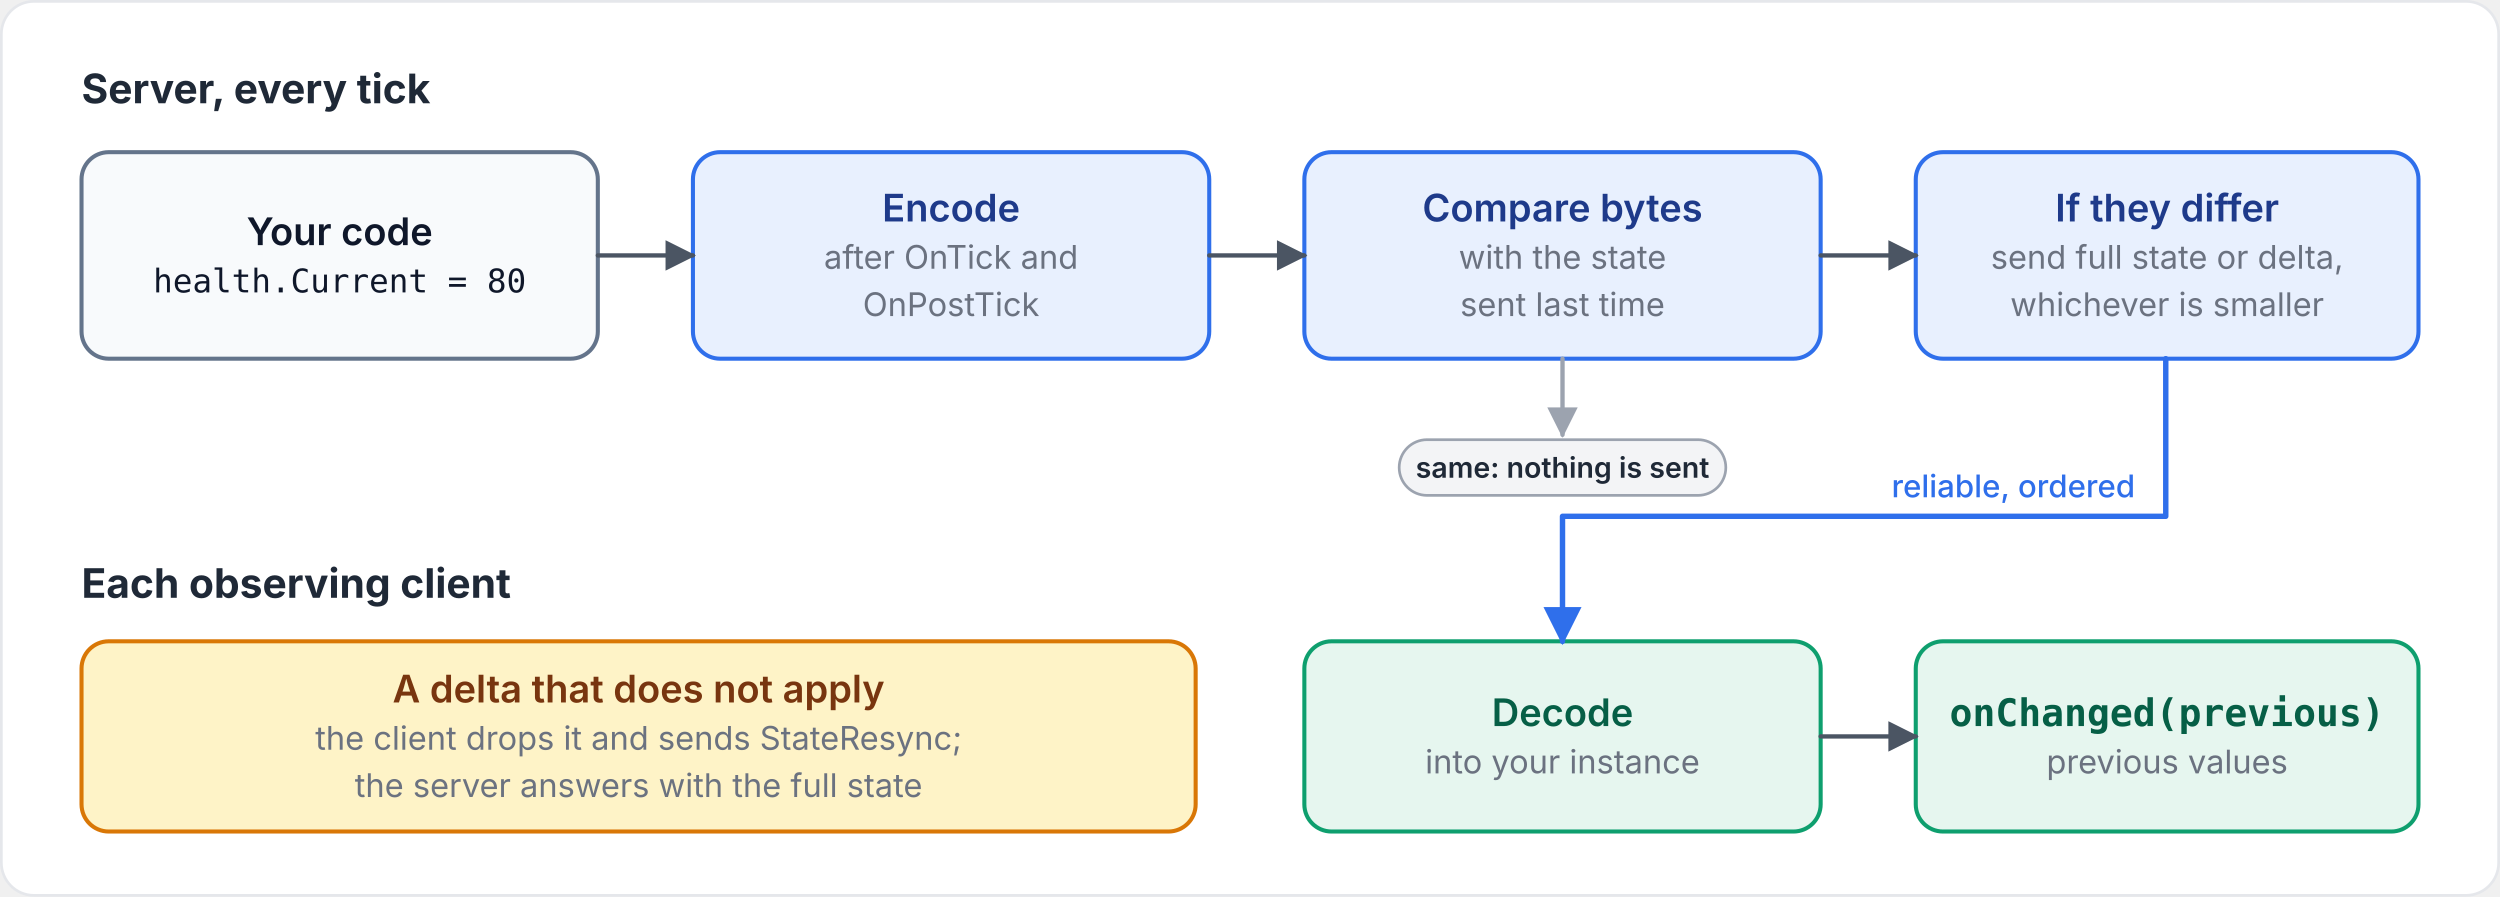
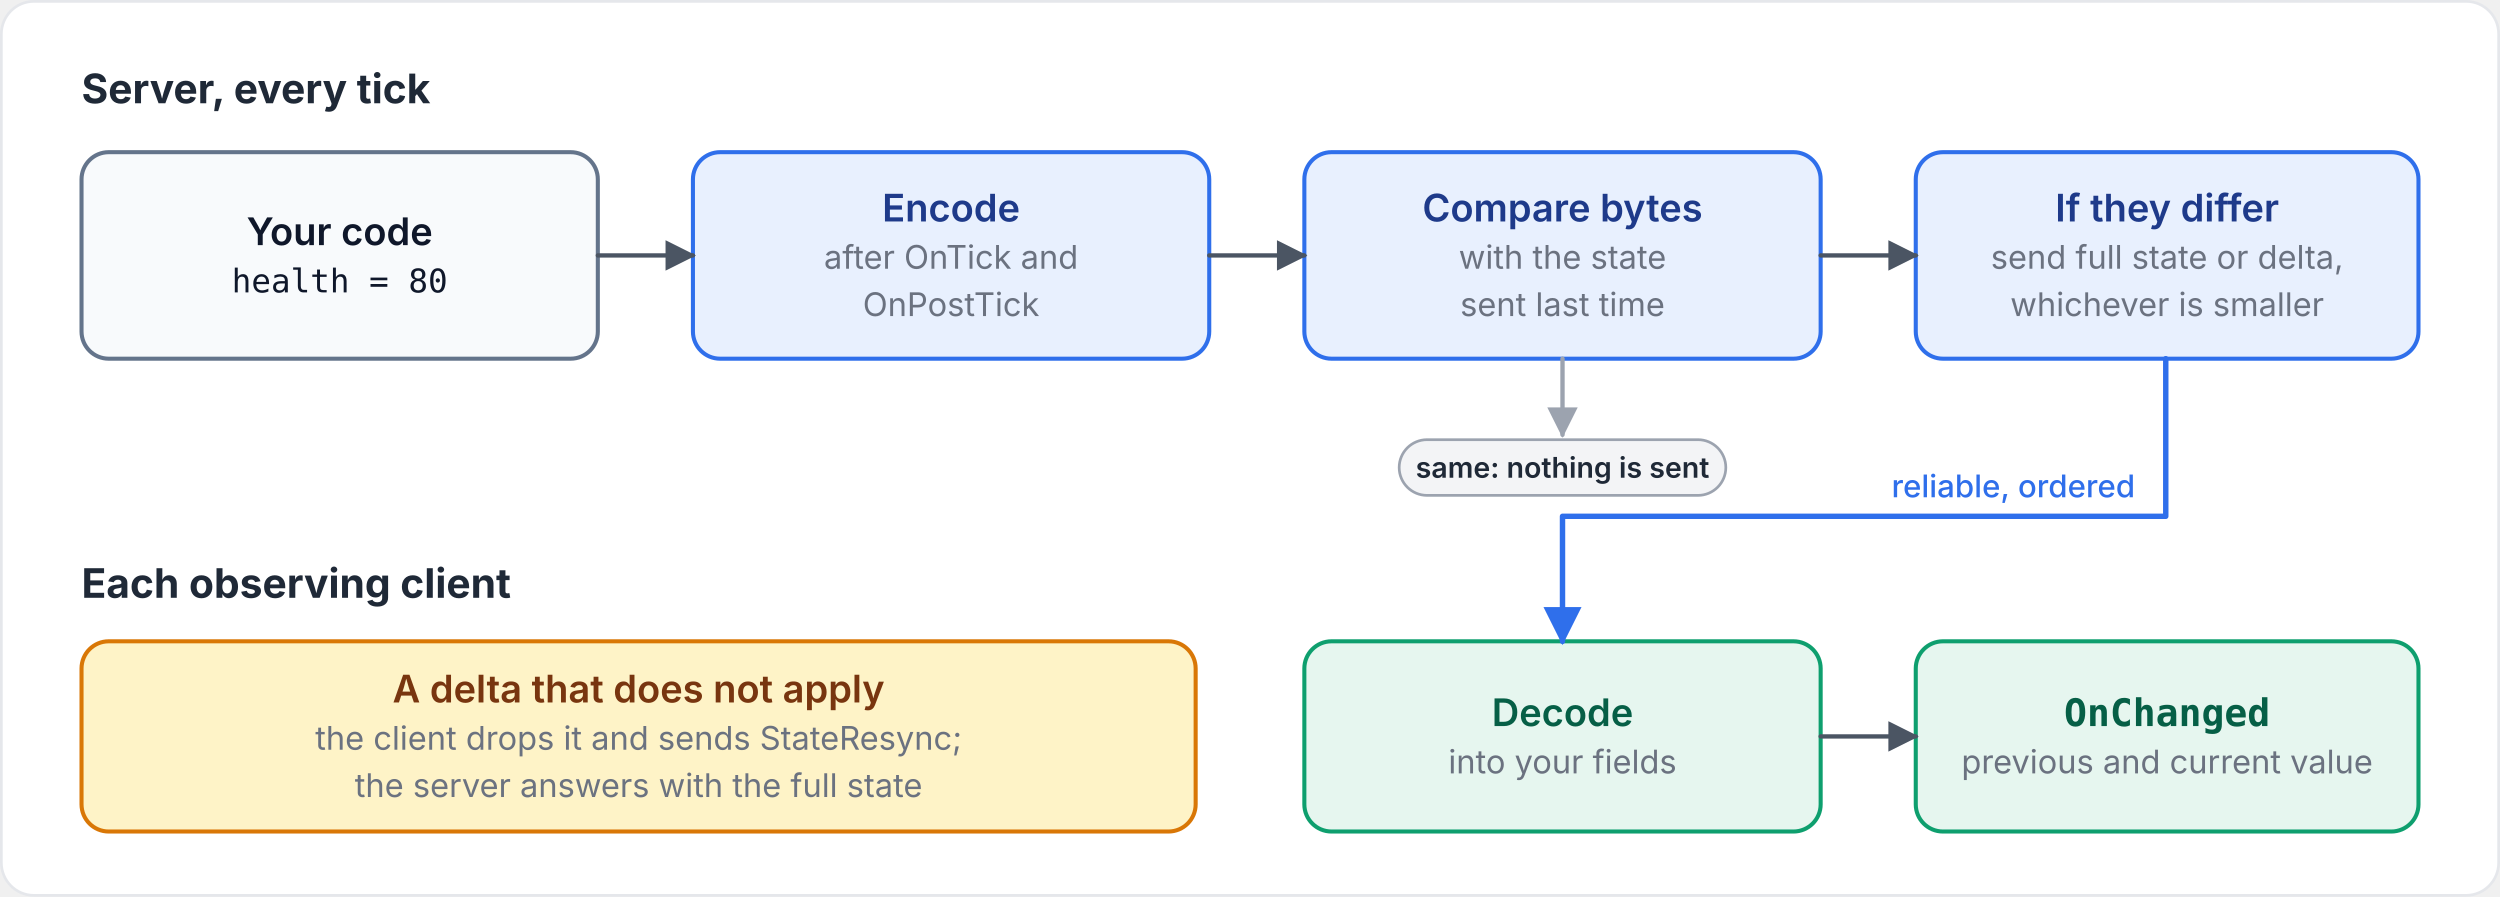
<svg xmlns="http://www.w3.org/2000/svg" width="920" height="330" viewBox="0 0 920 330" role="img" aria-label="How a state change reaches the clients">
  <defs>
    <marker id="arrow-2F6FEB" viewBox="0 0 10 10" refX="9" refY="5" markerWidth="7" markerHeight="7" orient="auto-start-reverse">
      <path d="M 0 0 L 10 5 L 0 10 z" fill="#2F6FEB" />
    </marker>
    <marker id="arrow-4B5563" viewBox="0 0 10 10" refX="9" refY="5" markerWidth="7" markerHeight="7" orient="auto-start-reverse">
      <path d="M 0 0 L 10 5 L 0 10 z" fill="#4B5563" />
    </marker>
    <marker id="arrow-9CA3AF" viewBox="0 0 10 10" refX="9" refY="5" markerWidth="7" markerHeight="7" orient="auto-start-reverse">
      <path d="M 0 0 L 10 5 L 0 10 z" fill="#9CA3AF" />
    </marker>
  </defs>
  <rect x="0.5" y="0.5" width="919" height="329" rx="12" fill="#FFFFFF" stroke="#E5E7EB" />
  <text x="30.0" y="38.0" font-family="Inter, 'Segoe UI', Roboto, 'Helvetica Neue', Arial, sans-serif" font-size="15" font-weight="700" fill="#1F2937" text-anchor="start">Server, every tick</text>
  <rect x="30.0" y="56.0" width="190.0" height="76.0" rx="10" fill="#F8FAFC" stroke="#64748B" stroke-width="1.5" />
  <text x="125.0" y="90.2" font-family="Inter, 'Segoe UI', Roboto, 'Helvetica Neue', Arial, sans-serif" font-size="14" font-weight="600" fill="#0F172A" text-anchor="middle">Your code</text>
-   <text x="125.0" y="107.6" font-family="'JetBrains Mono', 'Cascadia Mono', Consolas, Menlo, monospace" font-size="12" font-weight="400" fill="#0F172A" text-anchor="middle">health.Current = 80</text>
+   <text x="125.0" y="107.6" font-family="'JetBrains Mono', 'Cascadia Mono', Consolas, Menlo, monospace" font-size="12" font-weight="400" fill="#0F172A" text-anchor="middle">health = 80</text>
  <rect x="255.0" y="56.0" width="190.0" height="76.0" rx="10" fill="#E8F0FE" stroke="#2F6FEB" stroke-width="1.5" />
  <text x="350.0" y="81.5" font-family="Inter, 'Segoe UI', Roboto, 'Helvetica Neue', Arial, sans-serif" font-size="14" font-weight="600" fill="#1E3A8A" text-anchor="middle">Encode</text>
  <text x="350.0" y="98.9" font-family="Inter, 'Segoe UI', Roboto, 'Helvetica Neue', Arial, sans-serif" font-size="12" font-weight="400" fill="#6B7280" text-anchor="middle">after OnTick and</text>
  <text x="350.0" y="116.3" font-family="Inter, 'Segoe UI', Roboto, 'Helvetica Neue', Arial, sans-serif" font-size="12" font-weight="400" fill="#6B7280" text-anchor="middle">OnPostTick</text>
  <rect x="480.0" y="56.0" width="190.0" height="76.0" rx="10" fill="#E8F0FE" stroke="#2F6FEB" stroke-width="1.5" />
  <text x="575.0" y="81.5" font-family="Inter, 'Segoe UI', Roboto, 'Helvetica Neue', Arial, sans-serif" font-size="14" font-weight="600" fill="#1E3A8A" text-anchor="middle">Compare bytes</text>
  <text x="575.0" y="98.9" font-family="Inter, 'Segoe UI', Roboto, 'Helvetica Neue', Arial, sans-serif" font-size="12" font-weight="400" fill="#6B7280" text-anchor="middle">with the state</text>
  <text x="575.0" y="116.3" font-family="Inter, 'Segoe UI', Roboto, 'Helvetica Neue', Arial, sans-serif" font-size="12" font-weight="400" fill="#6B7280" text-anchor="middle">sent last time</text>
  <rect x="705.0" y="56.0" width="185.0" height="76.0" rx="10" fill="#E8F0FE" stroke="#2F6FEB" stroke-width="1.5" />
  <text x="797.5" y="81.5" font-family="Inter, 'Segoe UI', Roboto, 'Helvetica Neue', Arial, sans-serif" font-size="14" font-weight="600" fill="#1E3A8A" text-anchor="middle">If they differ</text>
  <text x="797.5" y="98.9" font-family="Inter, 'Segoe UI', Roboto, 'Helvetica Neue', Arial, sans-serif" font-size="12" font-weight="400" fill="#6B7280" text-anchor="middle">send full state or delta,</text>
  <text x="797.5" y="116.3" font-family="Inter, 'Segoe UI', Roboto, 'Helvetica Neue', Arial, sans-serif" font-size="12" font-weight="400" fill="#6B7280" text-anchor="middle">whichever is smaller</text>
  <path d="M 220.0 94.0 L 255.0 94.0" fill="none" stroke="#4B5563" stroke-width="1.6" stroke-linejoin="round" stroke-linecap="round" marker-end="url(#arrow-4B5563)" />
  <path d="M 445.0 94.0 L 480.0 94.0" fill="none" stroke="#4B5563" stroke-width="1.6" stroke-linejoin="round" stroke-linecap="round" marker-end="url(#arrow-4B5563)" />
  <path d="M 670.0 94.0 L 705.0 94.0" fill="none" stroke="#4B5563" stroke-width="1.6" stroke-linejoin="round" stroke-linecap="round" marker-end="url(#arrow-4B5563)" />
  <path d="M 575.0 132.0 L 575.0 160.0" fill="none" stroke="#9CA3AF" stroke-width="1.6" stroke-linejoin="round" stroke-linecap="round" marker-end="url(#arrow-9CA3AF)" />
  <rect x="514.9" y="161.8" width="120.2" height="20.5" rx="10.25" fill="#F3F4F6" stroke="#9CA3AF" stroke-width="1" />
  <text x="575.0" y="175.8" font-family="Inter, 'Segoe UI', Roboto, 'Helvetica Neue', Arial, sans-serif" font-size="10.5" font-weight="600" fill="#1F2937" text-anchor="middle">same: nothing is sent</text>
  <text x="30.0" y="220.0" font-family="Inter, 'Segoe UI', Roboto, 'Helvetica Neue', Arial, sans-serif" font-size="15" font-weight="700" fill="#1F2937" text-anchor="start">Each observing client</text>
  <rect x="480.0" y="236.0" width="190.0" height="70.0" rx="10" fill="#E6F6EF" stroke="#0E9F6E" stroke-width="1.5" />
  <text x="575.0" y="267.2" font-family="Inter, 'Segoe UI', Roboto, 'Helvetica Neue', Arial, sans-serif" font-size="14" font-weight="600" fill="#065F46" text-anchor="middle">Decode</text>
-   <text x="575.0" y="284.6" font-family="Inter, 'Segoe UI', Roboto, 'Helvetica Neue', Arial, sans-serif" font-size="12" font-weight="400" fill="#6B7280" text-anchor="middle">into your instance</text>
+   <text x="575.0" y="284.6" font-family="Inter, 'Segoe UI', Roboto, 'Helvetica Neue', Arial, sans-serif" font-size="12" font-weight="400" fill="#6B7280" text-anchor="middle">into your fields</text>
  <rect x="705.0" y="236.0" width="185.0" height="70.0" rx="10" fill="#E6F6EF" stroke="#0E9F6E" stroke-width="1.5" />
-   <text x="797.5" y="267.2" font-family="'JetBrains Mono', 'Cascadia Mono', Consolas, Menlo, monospace" font-size="14" font-weight="600" fill="#065F46" text-anchor="middle">onChanged(previous)</text>
-   <text x="797.5" y="284.6" font-family="Inter, 'Segoe UI', Roboto, 'Helvetica Neue', Arial, sans-serif" font-size="12" font-weight="400" fill="#6B7280" text-anchor="middle">previous values</text>
+   <text x="797.5" y="267.2" font-family="'JetBrains Mono', 'Cascadia Mono', Consolas, Menlo, monospace" font-size="14" font-weight="600" fill="#065F46" text-anchor="middle">OnChanged</text>
+   <text x="797.5" y="284.6" font-family="Inter, 'Segoe UI', Roboto, 'Helvetica Neue', Arial, sans-serif" font-size="12" font-weight="400" fill="#6B7280" text-anchor="middle">previous and current value</text>
  <path d="M 797.0 132.0 L 797.0 190.0 L 575.0 190.0 L 575.0 236.0" fill="none" stroke="#2F6FEB" stroke-width="2" stroke-linejoin="round" stroke-linecap="round" marker-end="url(#arrow-2F6FEB)" />
  <rect x="693.7" y="171.5" width="94.4" height="16.5" rx="3" fill="#FFFFFF" fill-opacity="0.92" />
  <text x="740.9" y="183.0" font-family="Inter, 'Segoe UI', Roboto, 'Helvetica Neue', Arial, sans-serif" font-size="11.5" font-weight="500" fill="#2F6FEB" text-anchor="middle">reliable, ordered</text>
  <path d="M 670.0 271.0 L 705.0 271.0" fill="none" stroke="#4B5563" stroke-width="1.6" stroke-linejoin="round" stroke-linecap="round" marker-end="url(#arrow-4B5563)" />
  <rect x="30.0" y="236.0" width="410.0" height="70.0" rx="10" fill="#FEF3C7" stroke="#D97706" stroke-width="1.5" />
  <text x="235.0" y="258.5" font-family="Inter, 'Segoe UI', Roboto, 'Helvetica Neue', Arial, sans-serif" font-size="14" font-weight="600" fill="#78350F" text-anchor="middle">A delta that does not apply</text>
  <text x="235.0" y="275.9" font-family="Inter, 'Segoe UI', Roboto, 'Helvetica Neue', Arial, sans-serif" font-size="12" font-weight="400" fill="#6B7280" text-anchor="middle">the client drops it and sends StateResync;</text>
  <text x="235.0" y="293.3" font-family="Inter, 'Segoe UI', Roboto, 'Helvetica Neue', Arial, sans-serif" font-size="12" font-weight="400" fill="#6B7280" text-anchor="middle">the server answers with the full state</text>
</svg>
